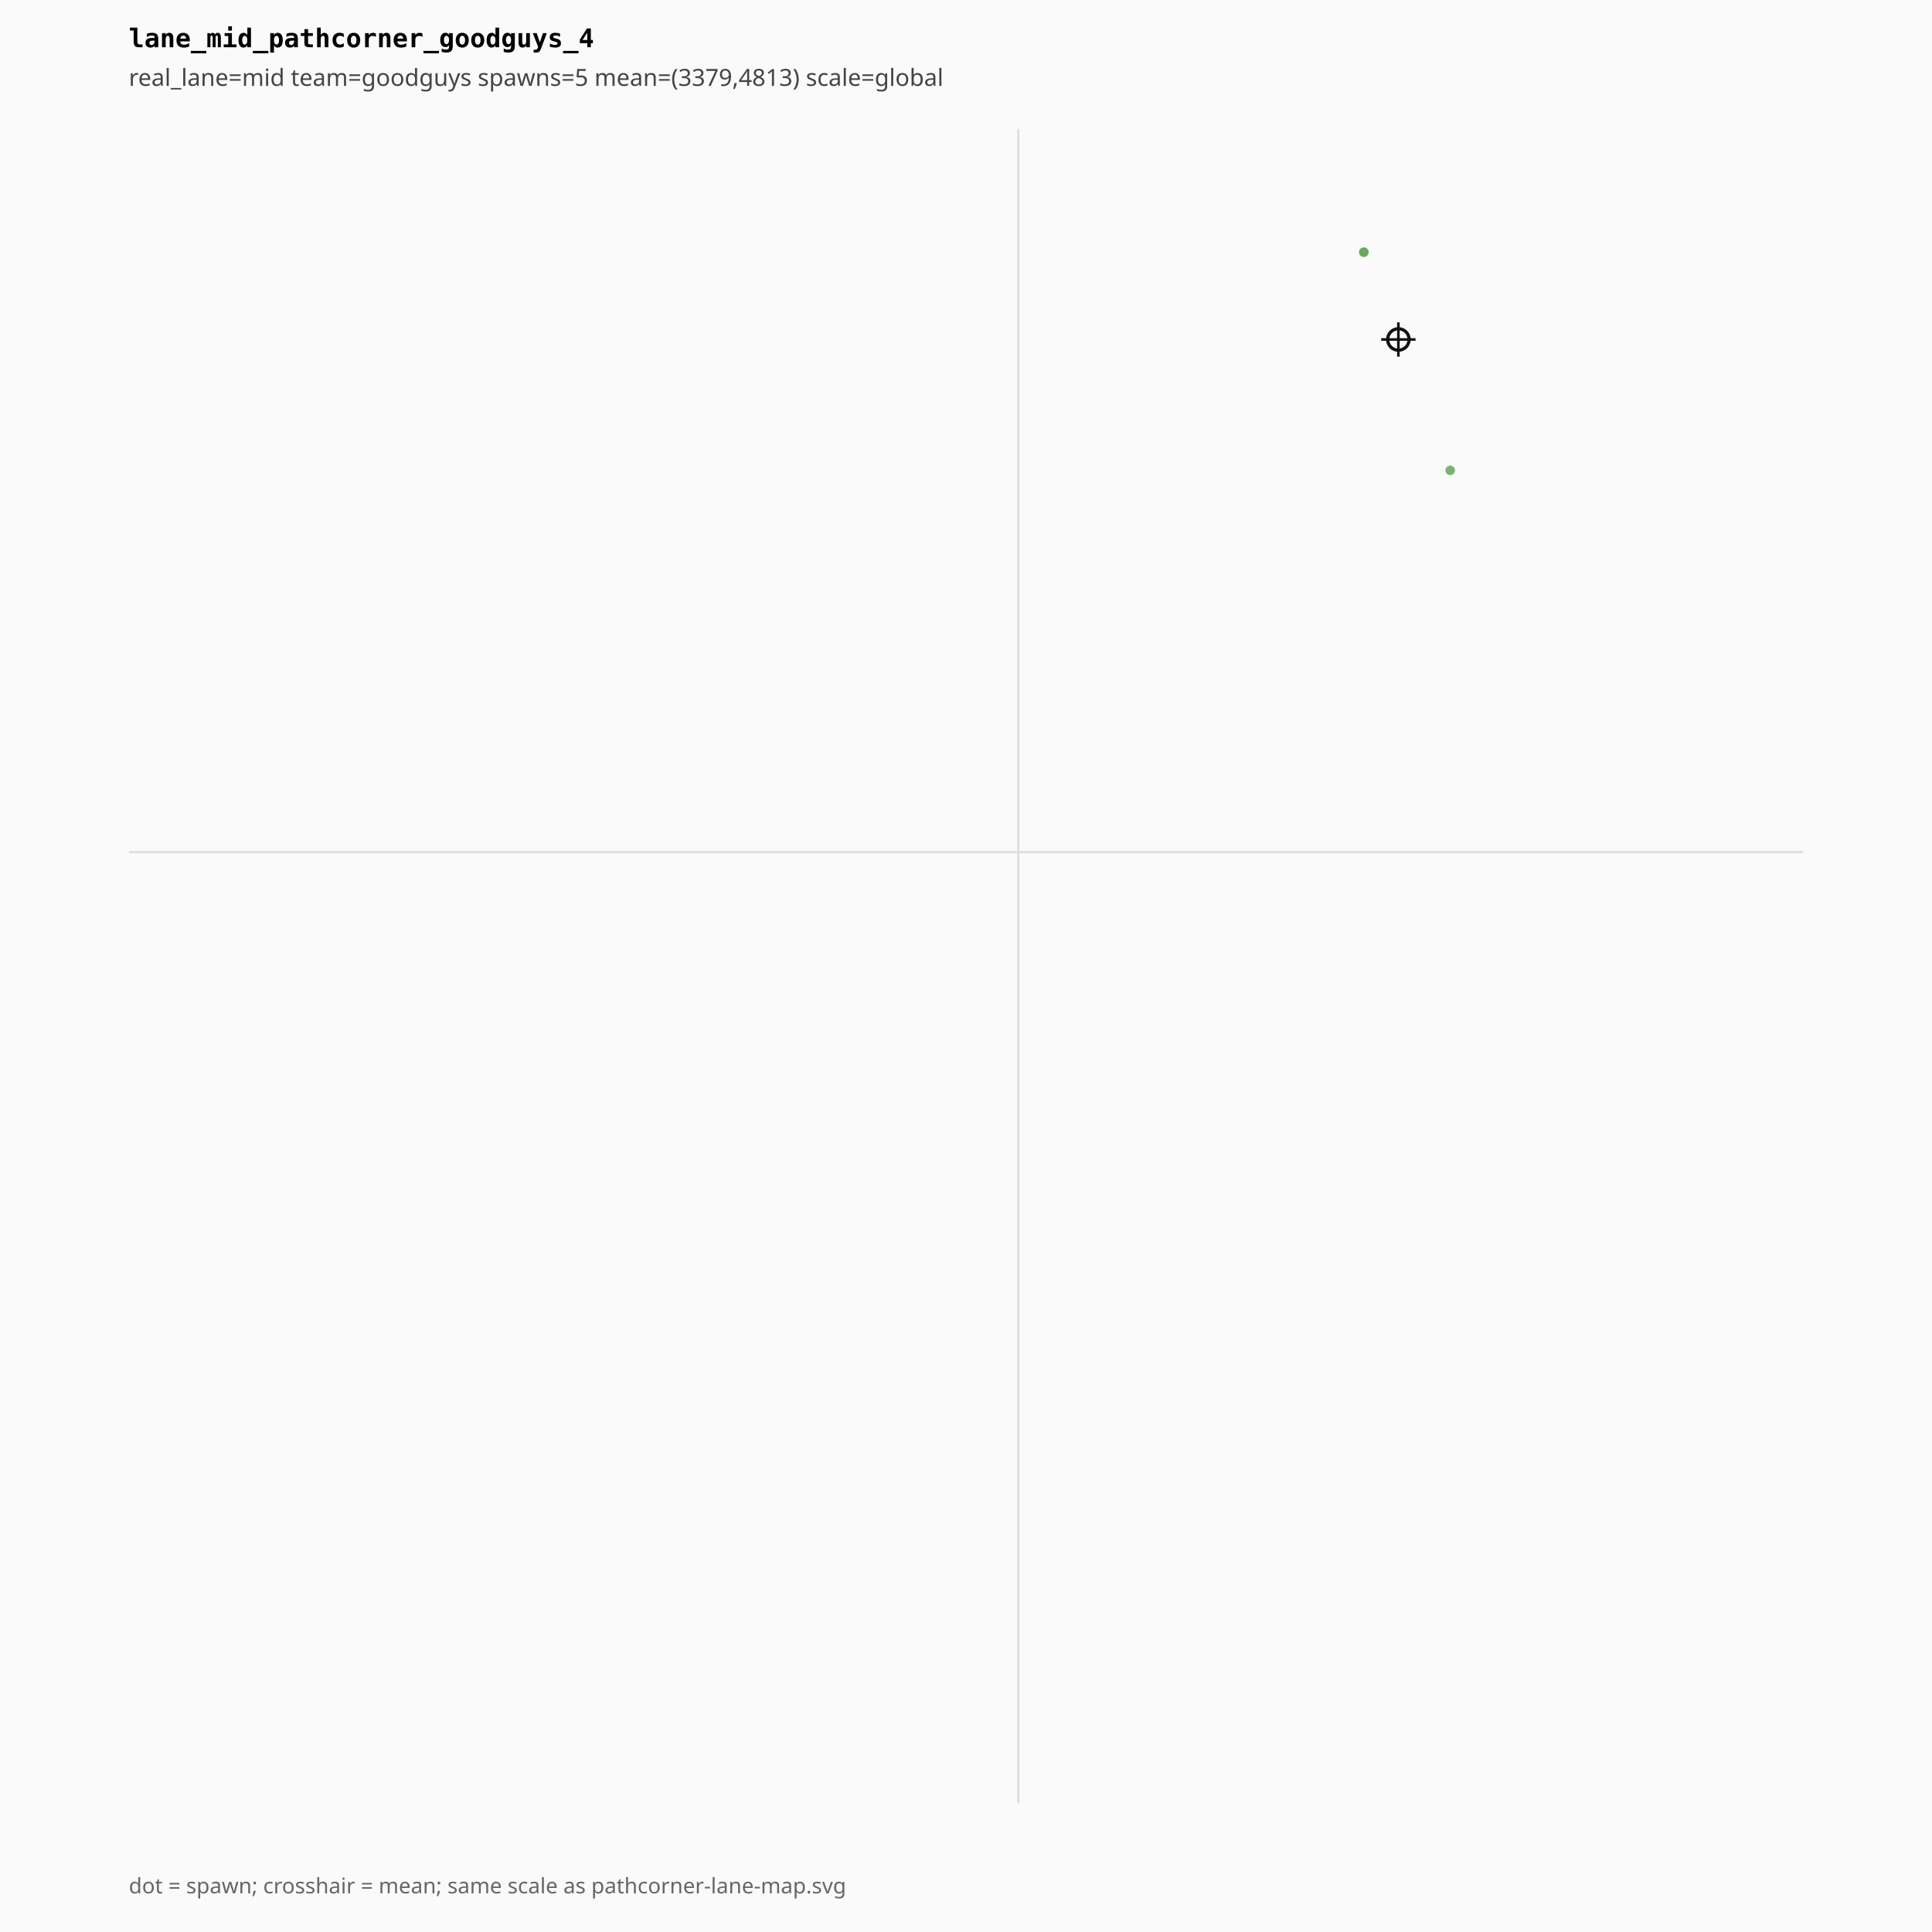
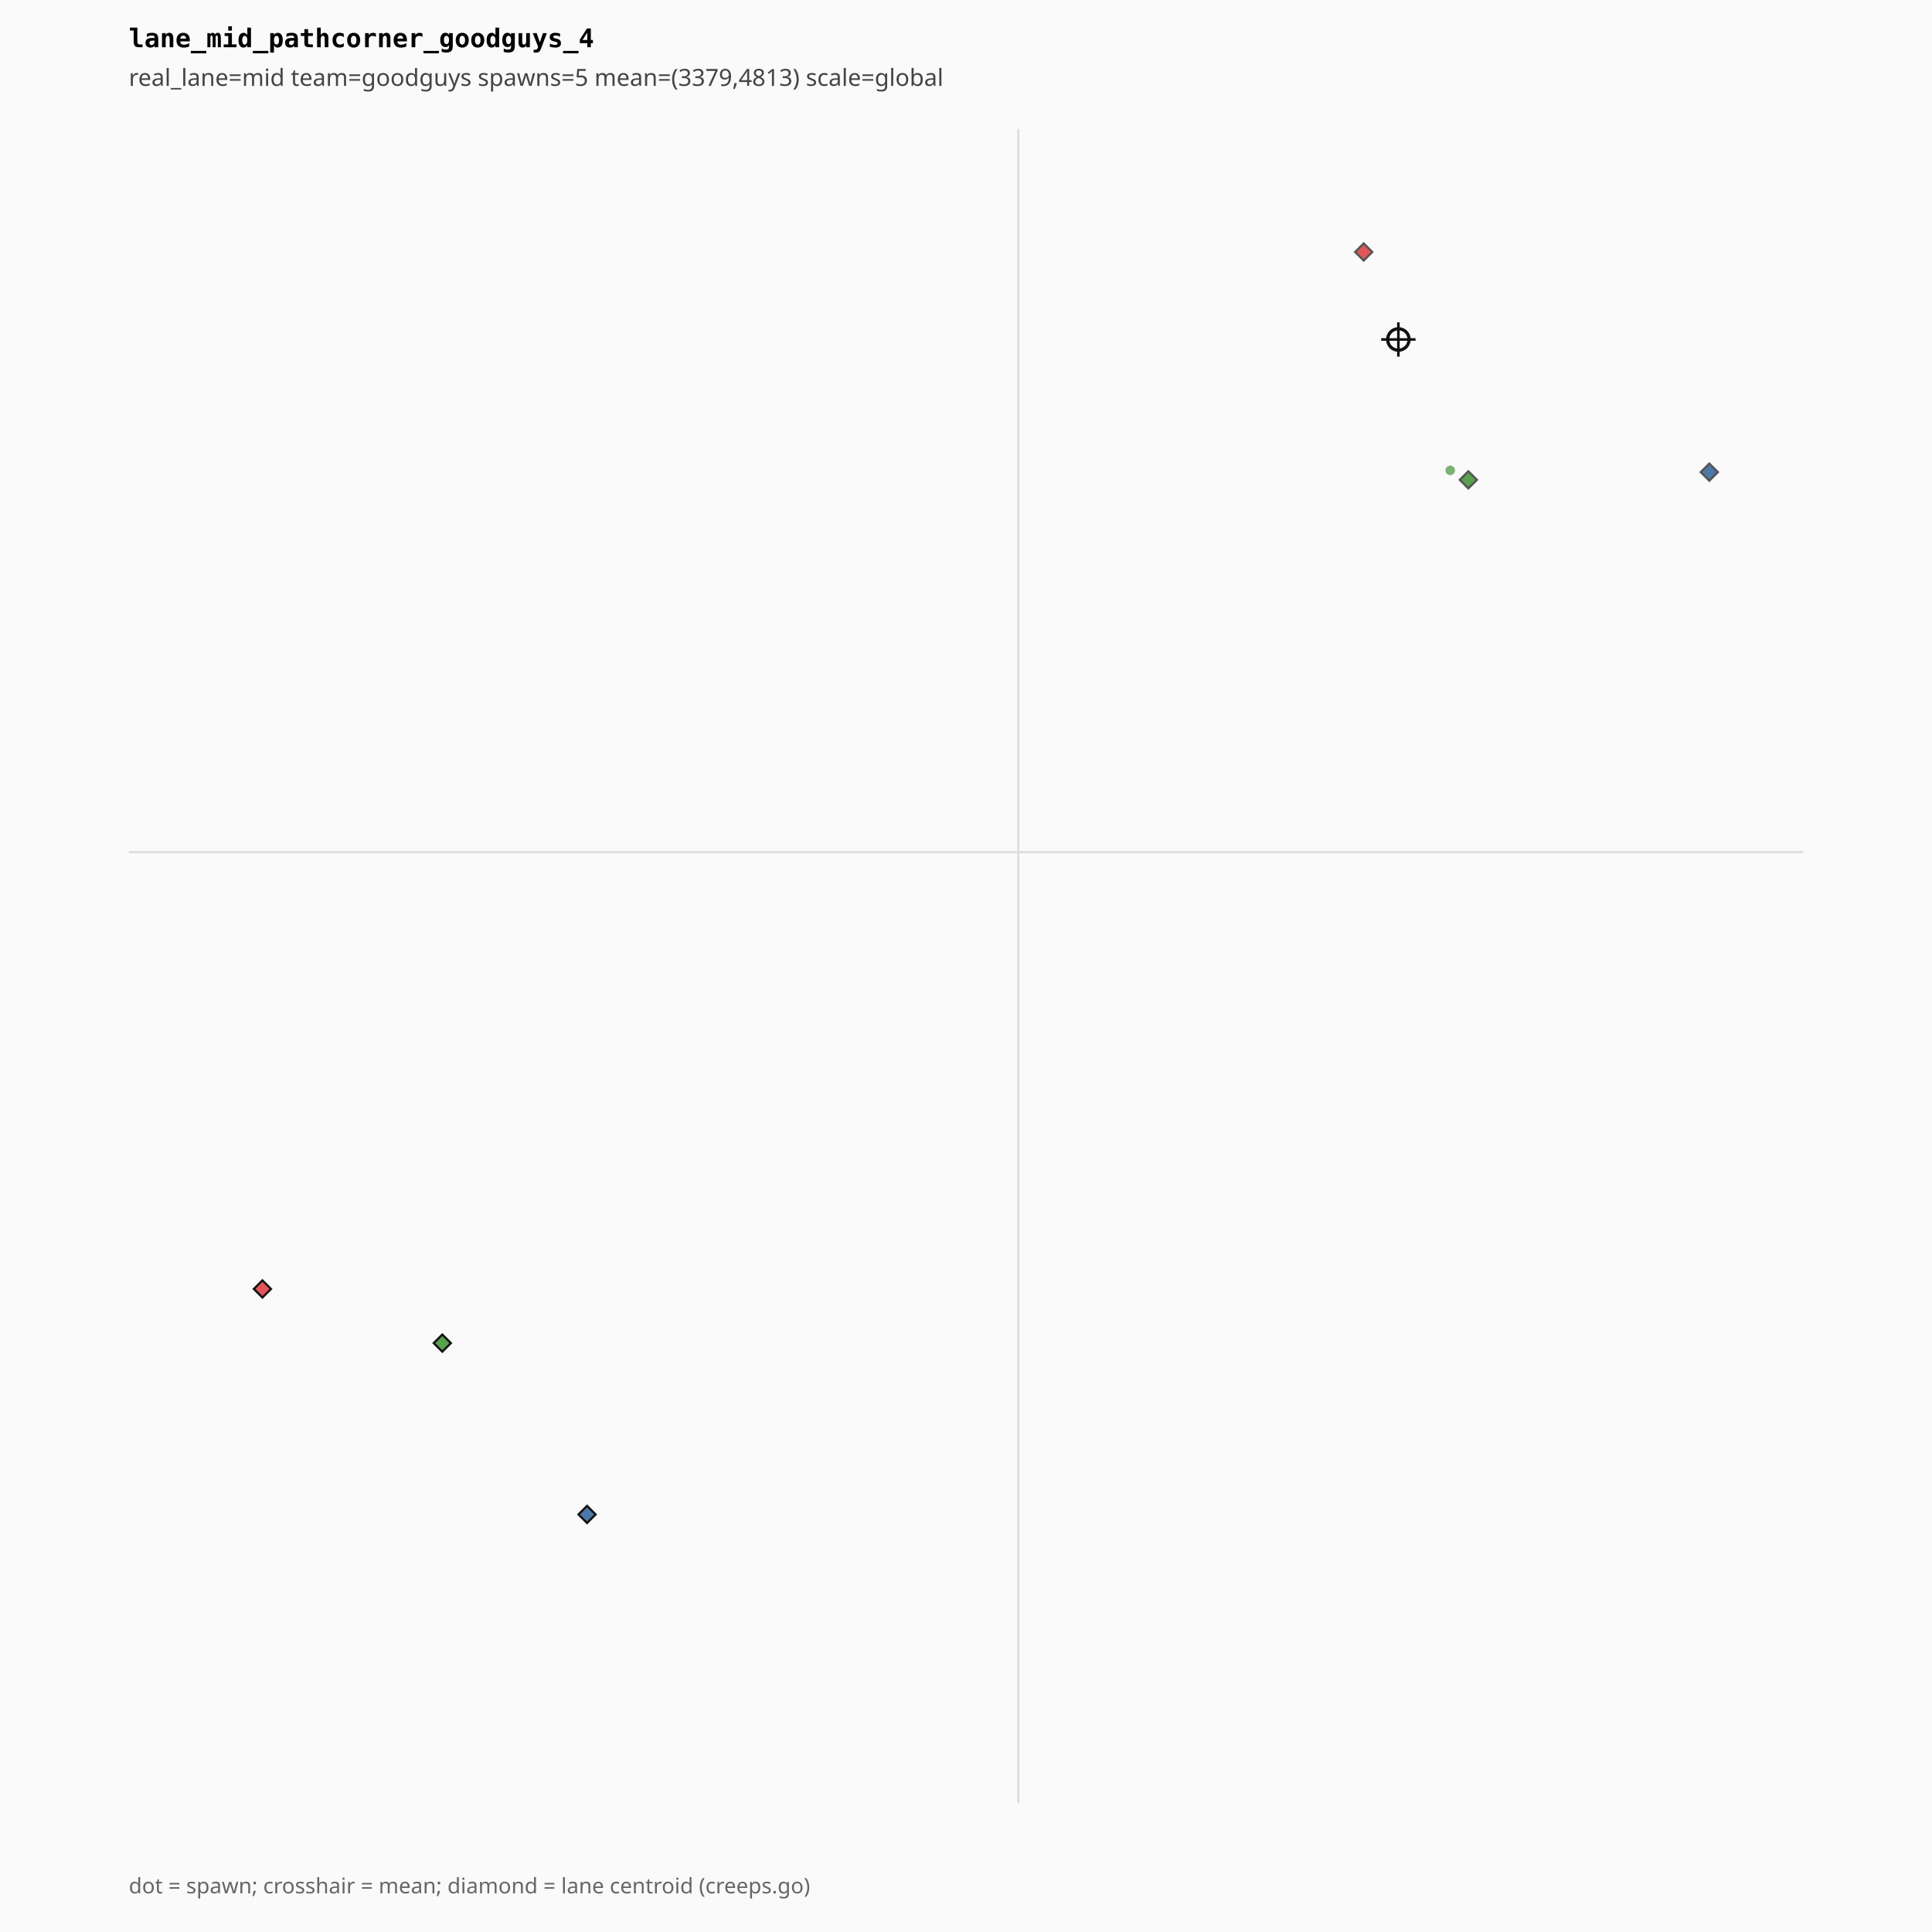
<svg xmlns="http://www.w3.org/2000/svg" width="900" height="900" viewBox="0 0 900 900">
  <rect x="0" y="0" width="900" height="900" fill="#fafafa" />
  <text x="60" y="22" font-family="monospace" font-size="12" font-weight="bold">lane_mid_pathcorner_goodguys_4</text>
  <text x="60" y="40" font-family="sans-serif" font-size="11" fill="#444">real_lane=mid  team=goodguys  spawns=5  mean=(3379,4813)  scale=global</text>
  <line x1="474.37" y1="60" x2="474.37" y2="840" stroke="#ddd" stroke-width="1" />
  <line x1="60" y1="396.96" x2="840" y2="396.96" stroke="#ddd" stroke-width="1" />
  <circle cx="675.56" cy="219.12" r="2.20" fill="#59A14F" fill-opacity="0.55" stroke="none" />
  <circle cx="675.56" cy="219.12" r="2.20" fill="#59A14F" fill-opacity="0.55" stroke="none" />
  <circle cx="635.32" cy="117.49" r="2.20" fill="#59A14F" fill-opacity="0.55" stroke="none" />
  <circle cx="635.32" cy="117.49" r="2.20" fill="#59A14F" fill-opacity="0.55" stroke="none" />
  <circle cx="635.32" cy="117.49" r="2.20" fill="#59A14F" fill-opacity="0.55" stroke="none" />
  <circle cx="651.42" cy="158.14" r="5" fill="none" stroke="#111" stroke-width="1.5" />
  <line x1="643.42" y1="158.14" x2="659.42" y2="158.14" stroke="#111" stroke-width="1.2" />
  <line x1="651.42" y1="150.14" x2="651.42" y2="166.14" stroke="#111" stroke-width="1.2" />
-   <text x="60" y="882" font-family="sans-serif" font-size="10" fill="#666">dot = spawn; crosshair = mean; same scale as pathcorner-lane-map.svg</text>
+   <polygon points="122.244,596.445 126.244,600.445 122.244,604.445 118.244,600.445" fill="#E15759" fill-opacity="1" stroke="#111111" stroke-width="1" />
+   <polygon points="206.038,621.672 210.038,625.672 206.038,629.672 202.038,625.672" fill="#59A14F" fill-opacity="1" stroke="#111111" stroke-width="1" />
+   <polygon points="273.474,701.484 277.474,705.484 273.474,709.484 269.474,705.484" fill="#4C78A8" fill-opacity="1" stroke="#111111" stroke-width="1" />
+   <polygon points="635.264,113.385 639.264,117.385 635.264,121.385 631.264,117.385" fill="#E15759" fill-opacity="1" stroke="#555555" stroke-width="1" />
+   <polygon points="684.016,219.527 688.016,223.527 684.016,227.527 680.016,223.527" fill="#59A14F" fill-opacity="1" stroke="#555555" stroke-width="1" />
+   <polygon points="796.265,215.939 800.265,219.939 796.265,223.939 792.265,219.939" fill="#4C78A8" fill-opacity="1" stroke="#555555" stroke-width="1" />
+   <text x="60" y="882" font-family="sans-serif" font-size="10" fill="#666">dot = spawn; crosshair = mean; diamond = lane centroid (creeps.go)</text>
</svg>
